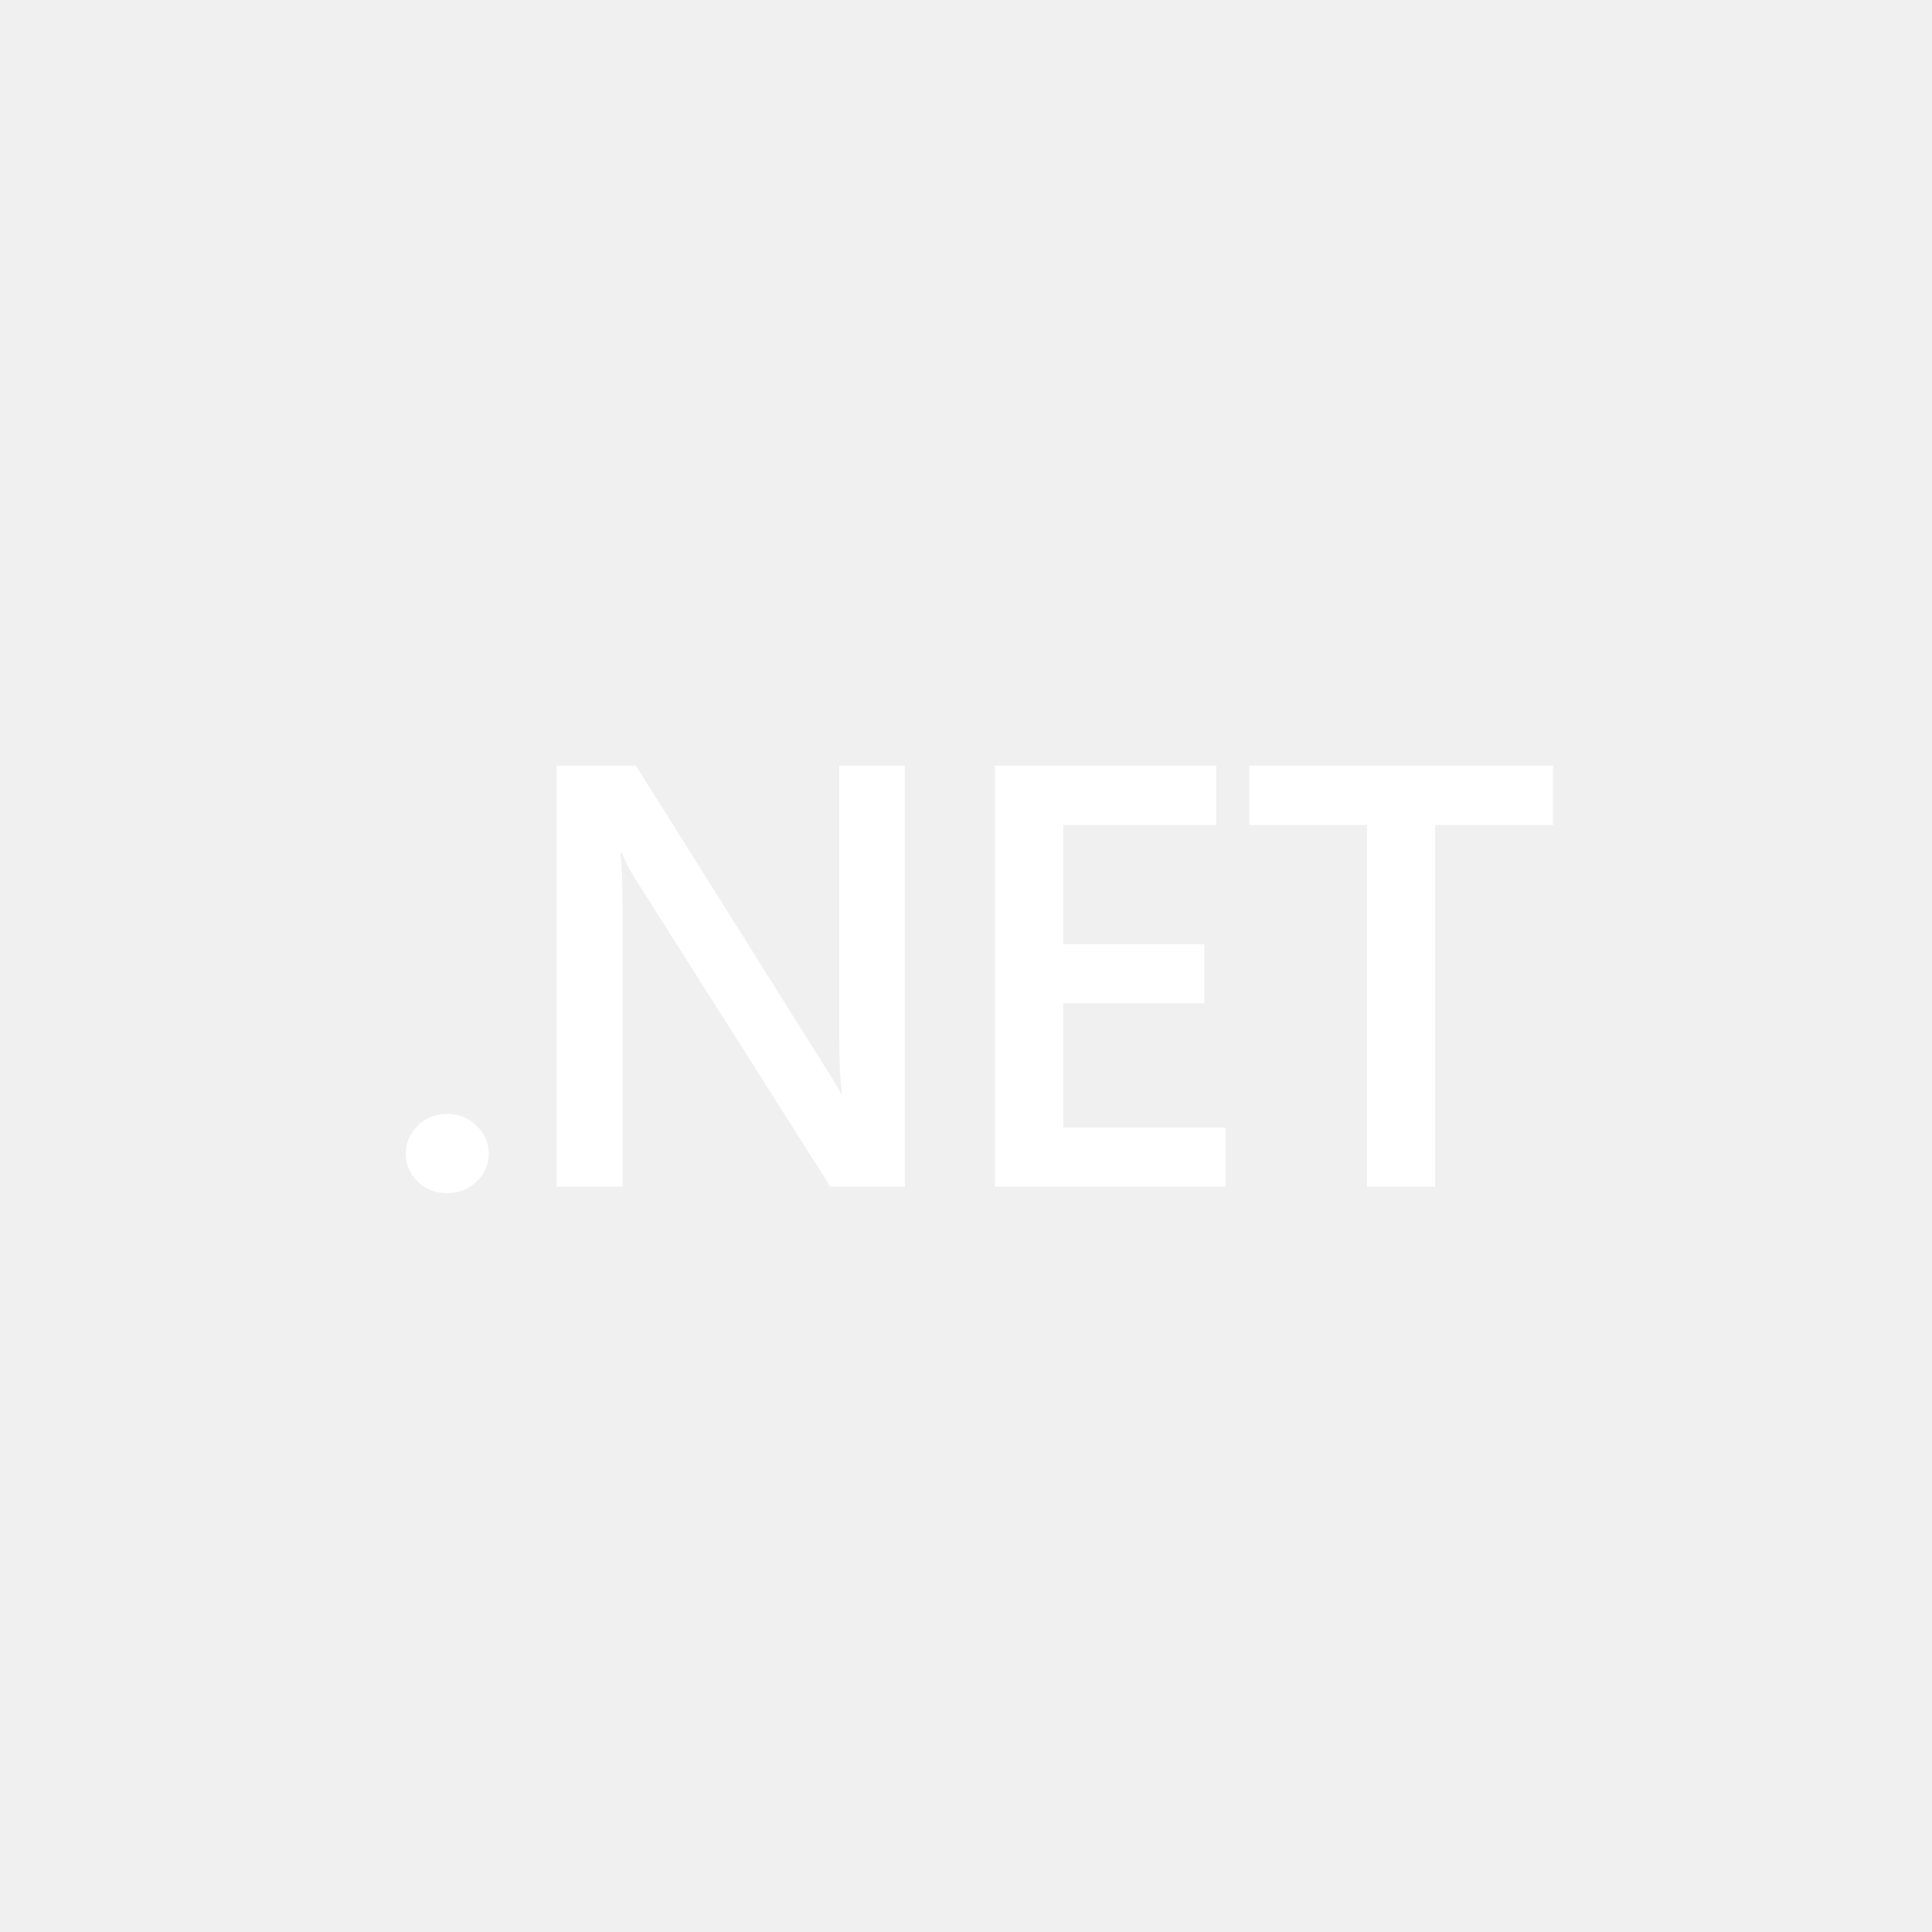
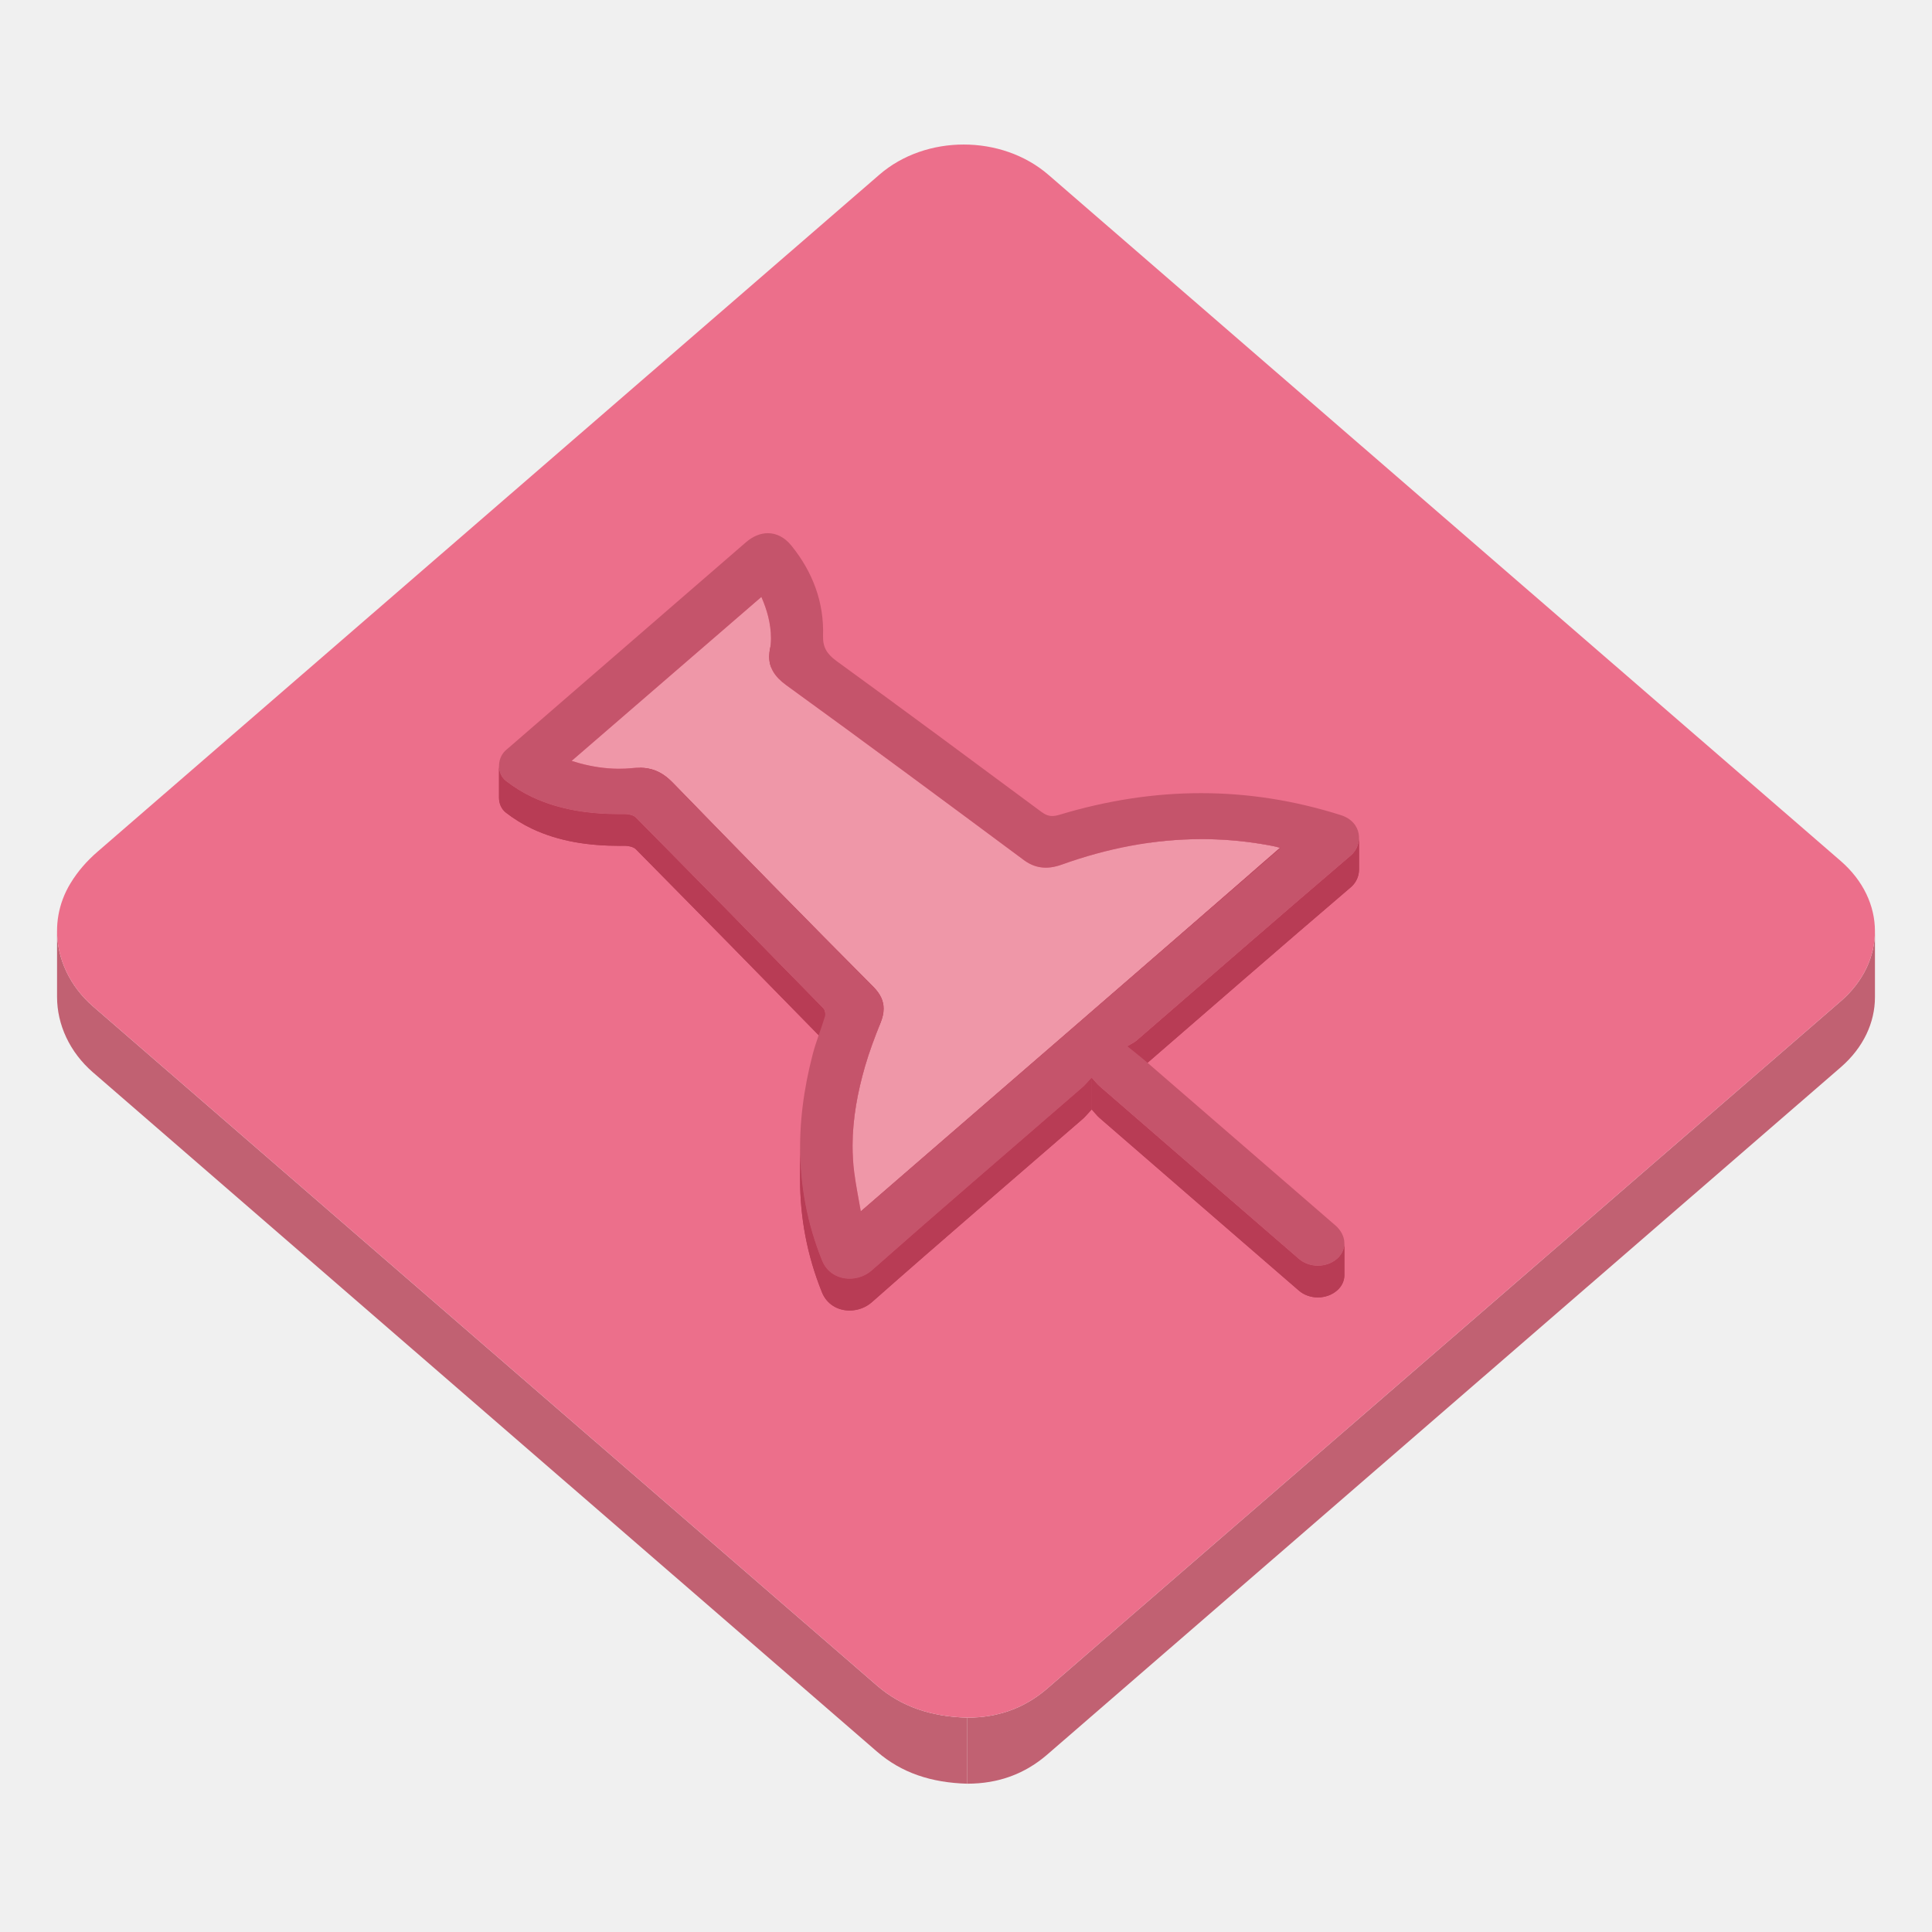
- <svg xmlns="http://www.w3.org/2000/svg" width="456" height="456" viewBox="0 0 456 456" version="1.1" xml:space="preserve" style="fill-rule:evenodd;clip-rule:evenodd;stroke-linejoin:round;stroke-miterlimit:2;">
-   <path d="m 105.5,281.609 c -2.703,0 -5.001,-0.9 -6.893,-2.702 -1.892,-1.848 -2.838,-4.042 -2.838,-6.582 0,-2.587 0.946,-4.804 2.838,-6.652 1.892,-1.848 4.19,-2.772 6.893,-2.772 2.748,0 5.068,0.924 6.96,2.772 1.937,1.848 2.906,4.064 2.906,6.652 0,2.54 -0.968,4.734 -2.906,6.582 -1.892,1.802 -4.212,2.702 -6.96,2.702 z" style="fill:#ffffff;fill-rule:nonzero;stroke-width:0.838" />
-   <path d="M 213.561,280.084 H 195.99 L 149.7,207.054 c -1.171,-1.848 -2.14,-3.765 -2.906,-5.751 h -0.406 c 0.361,2.125 0.541,6.675 0.541,13.65 v 65.132 h -15.543 v -99.36 h 18.719 l 44.737,71.298 c 1.892,2.957 3.109,4.989 3.649,6.098 h 0.27 c -0.45,-2.632 -0.676,-7.09 -0.676,-13.373 v -64.023 h 15.476 z" style="fill:#ffffff;fill-rule:nonzero;stroke-width:0.838" />
-   <path d="m 289.251,280.084 h -54.401 v -99.36 h 52.238 v 13.997 h -36.154 v 28.131 h 33.316 v 13.927 h -33.316 v 29.378 h 38.316 z" style="fill:#ffffff;fill-rule:nonzero;stroke-width:0.838" />
-   <path d="M 366.565,194.721 H 338.722 v 85.363 h -16.084 v -85.363 h -27.775 v -13.997 h 71.701 z" style="fill:#ffffff;fill-rule:nonzero;stroke-width:0.838" />
+ <svg xmlns="http://www.w3.org/2000/svg" width="800px" height="800px" viewBox="0 0 1024 1024" class="icon" version="1.1">
+   <path d="M993.763 493.538v35c0 13.331-6.04 26.664-18.135 37.137-140.149 121.422-280.35 242.795-420.49 364.219-11.813 10.237-25.813 15.501-42.454 15.501v-35c16.644 0 30.641-5.264 42.454-15.501C695.28 773.47 835.474 652.092 975.628 530.677c12.095-10.475 18.135-23.803 18.135-37.139z" fill="#C16172" />
+   <path d="M30.239 528.367v-3.5-1.75-3.5-3.5-1.75-3.5-3.5-1.75-3.5-3.5-1.75-3.5c0 14.707 6.701 29.313 19.037 40.019 138.449 120.064 277.049 239.996 415.562 360.02 13.002 11.26 28.74 16.466 47.853 16.994v35c-19.108-0.528-34.851-5.734-47.853-16.994C326.325 808.382 187.725 688.45 49.276 568.386c-12.337-10.705-19.037-25.312-19.037-40.019z" fill="#C16172" />
+   <path d="M510.786 76.601c16.263 0 32.546 5.362 44.946 16.097 139.949 121.188 279.9 242.376 419.818 363.586 24.241 20.995 24.295 53.413 0.079 74.396C835.48 652.101 695.28 773.478 555.141 894.898c-11.814 10.238-25.813 15.502-42.451 15.502-19.109-0.528-34.853-5.734-47.854-16.994C326.324 773.382 187.724 653.45 49.275 533.386c-19.581-16.987-24.96-43.81-11.895-65.251 3.919-6.438 8.669-11.829 14.465-16.849C189.954 331.734 328.024 212.152 466.107 92.567c12.296-10.639 28.478-15.966 44.679-15.966z" fill="#EC6F8B" />
+   <path d="M408.635 338.401v16.8c0 1.077-0.04 2.16-0.123 3.251-0.051 0.639-0.223 1.276-0.353 1.912-0.306 1.497-0.466 2.925-0.474 4.292v-16.8c0.008-1.367 0.168-2.795 0.474-4.292 0.13-0.638 0.302-1.275 0.353-1.912a42.35 42.35 0 0 0 0.123-3.251z" fill="#B83C55" />
+   <path d="M408.635 338.401v16.8c0 0.851-0.024 1.706-0.077 2.565v-16.8c0.052-0.86 0.077-1.715 0.077-2.565" fill="#B83C55" />
+   <path d="M408.559 340.965v16.8c-0.014 0.228-0.029 0.458-0.046 0.686-0.051 0.639-0.223 1.276-0.353 1.912a23.469 23.469 0 0 0-0.44 3.266v-16.8a23.6 23.6 0 0 1 0.44-3.266c0.13-0.638 0.302-1.275 0.353-1.912 0.017-0.228 0.032-0.457 0.046-0.686M407.719 346.832v16.8c-0.021 0.346-0.031 0.688-0.033 1.026v-16.8c0.002-0.339 0.013-0.681 0.033-1.026" fill="#B83C55" />
+   <path d="M678.352 466.188c-0.014-0.005-0.025-0.009-0.039-0.012v-1.966-2.082-2.16-2.196-2.198-2.157-2.08-1.958c0.015 0.003 0.026 0.007 0.039 0.011v16.798z" fill="#B83C55" />
+   <path d="M678.656 449.489v16.8a31.256 31.256 0 0 0-4.092-1.101c-0.476-0.094-0.952-0.183-1.428-0.272-0.485-0.091-0.972-0.179-1.458-0.267a185.93 185.93 0 0 0-1.858-0.325c-0.738-0.123-1.215-0.203-1.697-0.28a196.386 196.386 0 0 0-31.045-2.507c-9.379 0.018-18.6 0.674-27.696 1.918v-16.8a207.015 207.015 0 0 1 27.696-1.918 196.15 196.15 0 0 1 34.6 3.112c0.486 0.087 0.973 0.176 1.458 0.268 0.476 0.087 0.952 0.179 1.428 0.271 1.299 0.253 2.589 0.595 4.092 1.101" fill="#B83C55" />
+   <path d="M678.434 449.322v16.8c-73.714 64.172-147.65 128.185-222.192 192.712v-16.8c74.54-64.527 148.478-128.541 222.192-192.712z" fill="#B83C55" />
+   <path d="M678.434 449.322v16.8c-73.714 64.172-147.65 128.185-222.192 192.712v-16.8c74.54-64.527 148.478-128.541 222.192-192.712" fill="#B83C55" />
+   <path d="M720.318 444.037v16.8c0 3.52-1.53 7.012-4.348 9.415v-16.8a12.412 12.412 0 0 0 4.348-9.415z" fill="#B83C55" />
+   <path d="M720.318 444.037v16.8c0 0.256-0.011 0.511-0.024 0.766v-16.8c0.015-0.255 0.024-0.511 0.024-0.766M720.294 444.802v16.8a12.426 12.426 0 0 1-2.891 7.207v-16.8a12.419 12.419 0 0 0 2.891-7.207M717.403 452.008v16.8c-0.432 0.515-0.907 0.997-1.433 1.442v-16.8a11.895 11.895 0 0 0 1.433-1.442" fill="#B83C55" />
+   <path d="M468.354 534.666v16.8c0.029-4.019-1.596-7.775-5.45-11.647-35.662-35.854-71.044-71.914-106.225-108.124a36.889 36.889 0 0 0-2.159-2.061c-4.37-3.826-9.086-5.88-15.211-5.953v-16.8c6.125 0.072 10.841 2.129 15.211 5.953a36.59 36.59 0 0 1 2.159 2.061c35.18 36.21 70.562 72.272 106.225 108.124 3.854 3.872 5.479 7.628 5.45 11.647z" fill="#B83C55" />
+   <path d="M468.354 534.666v16.8c0.029-4.019-1.596-7.775-5.45-11.647-35.662-35.854-71.044-71.914-106.225-108.124a36.889 36.889 0 0 0-2.159-2.061c-4.37-3.826-9.086-5.88-15.211-5.953v-16.8c6.125 0.072 10.841 2.129 15.211 5.953a36.59 36.59 0 0 1 2.159 2.061c35.18 36.21 70.562 72.272 106.225 108.124 3.854 3.872 5.479 7.628 5.45 11.647" fill="#B83C55" />
+   <path d="M437.399 537.494v16.801c0-1.147-0.376-2.429-1.087-3.154-32.982-33.747-66.064-67.437-99.277-101.019-1.158-1.174-3.731-1.833-5.663-1.833-0.998 0.012-1.882 0.019-2.763 0.019-16.335 0-32.126-2.215-46.69-9.097-4.921-2.333-9.597-5.256-13.771-8.493-2.479-1.928-3.666-4.917-3.666-7.945v-16.8c0 3.032 1.187 6.019 3.666 7.946 4.173 3.237 8.85 6.16 13.771 8.493 14.564 6.882 30.355 9.097 46.69 9.097 0.881 0 1.765-0.007 2.763-0.019 1.933 0 4.506 0.659 5.663 1.833a23607.117 23607.117 0 0 1 99.274 101.019c0.714 0.723 1.09 2.004 1.09 3.152z" fill="#B83C55" />
+   <path d="M437.399 537.494v16.801c0-1.147-0.376-2.429-1.087-3.154-32.982-33.747-66.064-67.437-99.277-101.019-1.158-1.174-3.731-1.833-5.663-1.833-0.998 0.012-1.882 0.019-2.763 0.019-16.335 0-32.126-2.215-46.69-9.097-4.921-2.333-9.597-5.256-13.771-8.493-2.479-1.928-3.666-4.917-3.666-7.945v-16.8c0 3.032 1.187 6.019 3.666 7.946 4.173 3.237 8.85 6.16 13.771 8.493 14.564 6.882 30.355 9.097 46.69 9.097 0.881 0 1.765-0.007 2.763-0.019 1.933 0 4.506 0.659 5.663 1.833a23607.117 23607.117 0 0 1 99.274 101.019c0.714 0.723 1.09 2.004 1.09 3.152" fill="#B83C55" />
+   <path d="M468.354 551.466c-0.017 2.41-0.629 4.914-1.712 7.591v-1.964-2.082-2.161-2.196-2.198-2.157-2.078-1.96c1.082-2.677 1.693-5.18 1.712-7.59 0 5.036 0.018 11.756 0 16.795z" fill="#B83C55" />
+   <path d="M468.354 534.666v16.8c0 0.264-0.011 0.527-0.026 0.793v-16.8c0.015-0.266 0.026-0.53 0.026-0.793M468.327 535.46v16.8c-0.13 2.166-0.722 4.412-1.686 6.797-3.044 7.553-5.917 15.182-8.165 22.934-3.328 11.512-5.681 23.125-6.385 34.86V600.05c0.704-11.736 3.055-23.35 6.385-34.859 2.248-7.752 5.12-15.382 8.165-22.934 0.964-2.385 1.556-4.631 1.686-6.797" fill="#B83C55" />
+   <path d="M715.971 453.451v16.8C677.9 502.742 640.25 535.619 602.43 568.32c-1.251 1.08-2.913 1.813-4.898 3.018v-16.8c1.985-1.203 3.647-1.938 4.898-3.019 37.82-32.701 75.468-65.576 113.541-98.068z" fill="#B83C55" />
+   <path d="M715.971 453.451v16.8C677.9 502.742 640.25 535.619 602.43 568.32c-0.367 0.315-0.769 0.604-1.201 0.881v-16.8c0.436-0.278 0.836-0.565 1.201-0.882 37.82-32.701 75.468-65.576 113.541-98.068" fill="#B83C55" />
+   <path d="M601.229 552.401v16.8c-1.051 0.67-2.295 1.286-3.697 2.137v-16.8c1.404-0.85 2.646-1.466 3.697-2.137" fill="#B83C55" />
+   <path d="M403.542 316.38c2.979 6.753 5.075 14.133 5.093 21.914a43.101 43.101 0 0 1-0.123 3.358c-0.051 0.639-0.223 1.275-0.353 1.912-0.306 1.497-0.466 2.925-0.475 4.292-0.042 5.928 2.756 10.737 9.013 15.271 42.256 30.605 84.097 61.631 125.92 92.689 0.825 0.596 1.256 0.882 1.688 1.149 3.141 1.947 6.301 2.852 9.568 2.915 1.157 0.002 1.945-0.044 2.743-0.137 2.035-0.235 4.123-0.763 6.276-1.537 24.035-8.599 48.519-13.42 73.561-13.473 10.878 0.011 21.224 0.824 31.669 2.508 0.481 0.078 0.961 0.156 1.44 0.238 0.873 0.146 1.495 0.258 2.117 0.367a224.404 224.404 0 0 1 2.883 0.539c1.3 0.253 2.59 0.594 3.869 0.935-73.714 64.171-147.65 128.184-222.192 192.711-1.169-6.836-2.61-13.782-3.498-20.777a110.835 110.835 0 0 1-0.869-14.188c0.027-14.13 2.612-28.079 6.604-41.881 2.248-7.751 5.121-15.38 8.165-22.932 1.082-2.677 1.693-5.181 1.713-7.591 0.028-4.02-1.597-7.776-5.451-11.648-35.662-35.853-71.044-71.914-106.225-108.124a36.564 36.564 0 0 0-2.16-2.06c-4.369-3.826-9.086-5.88-15.211-5.953-1.6 0.007-2.688 0.07-3.824 0.193-2.759 0.275-4.971 0.381-7.17 0.387-7.711-0.062-14.521-1.135-21.039-2.901a93.06 93.06 0 0 1-4.297-1.275c33.453-28.911 66.989-57.885 100.565-86.901z" fill="#EF97A8" />
+   <path d="M712.55 659.017v16.802c0 2.953-1.252 5.825-3.775 8.072-2.812 2.503-6.536 3.769-10.271 3.769-3.63 0-7.265-1.196-10.08-3.62-17.458-15.06-34.854-30.16-52.273-45.244-17.842-15.451-35.691-30.901-53.506-46.381-1.258-1.1-2.226-2.435-4.01-4.408v-16.8c1.784 1.973 2.752 3.309 4.01 4.408 17.813 15.479 35.664 30.93 53.506 46.38 17.419 15.085 34.815 30.187 52.273 45.245 2.815 2.422 6.45 3.62 10.08 3.62 3.735 0 7.461-1.268 10.271-3.77 2.523-2.247 3.775-5.12 3.775-8.073z" fill="#B83C55" />
+   <path d="M712.55 659.017v16.802c0 0.216-0.007 0.432-0.019 0.644v-16.8c0.012-0.216 0.019-0.43 0.019-0.646M712.531 659.661v16.8c-0.141 2.202-0.979 4.337-2.531 6.173v-16.8c1.552-1.838 2.393-3.971 2.531-6.173" fill="#B83C55" />
+   <path d="M710.002 665.834v16.8c-0.369 0.438-0.779 0.854-1.229 1.255a14.46 14.46 0 0 1-1.786 1.354v-16.8a14.216 14.216 0 0 0 1.786-1.354c0.45-0.401 0.86-0.82 1.229-1.255M706.985 668.442v16.8a14.962 14.962 0 0 1-2.901 1.433v-16.8a14.992 14.992 0 0 0 2.901-1.433M704.084 669.875v16.8c-1.08 0.396-2.205 0.673-3.351 0.832v-16.801a16.077 16.077 0 0 0 3.351-0.831" fill="#B83C55" />
+   <path d="M700.734 670.706v16.801c-0.736 0.102-1.484 0.15-2.232 0.15-3.63 0-7.265-1.196-10.08-3.621-17.458-15.061-34.854-30.16-52.273-45.244-17.842-15.45-35.691-30.901-53.506-46.38-1.258-1.1-2.226-2.437-4.01-4.408v-16.8c1.784 1.973 2.752 3.309 4.01 4.407 17.813 15.479 35.664 30.931 53.506 46.381 17.419 15.084 34.815 30.187 52.273 45.244 2.815 2.423 6.45 3.62 10.08 3.62 0.748 0.002 1.494-0.048 2.232-0.15" fill="#B83C55" />
+   <path d="M715.971 453.451C677.9 485.942 640.25 518.819 602.43 551.52c-1.251 1.08-2.913 1.814-4.898 3.019 4.044 3.293 7.166 5.709 10.121 8.269a124716.21 124716.21 0 0 1 100.104 86.656c5.998 5.195 6.4 12.833 1.019 17.625-2.812 2.502-6.536 3.769-10.271 3.769-3.63 0-7.266-1.196-10.08-3.62-17.458-15.061-34.854-30.16-52.273-45.244-17.842-15.451-35.692-30.901-53.506-46.381-1.258-1.101-2.227-2.436-4.011-4.408-2.058 2.191-3.316 3.815-4.89 5.17-37.234 32.297-74.71 64.396-111.616 96.992-3.318 2.933-7.612 4.438-11.83 4.438-6.082 0-12.01-3.132-14.642-9.656-14.544-36.098-14.495-72.525-4.917-109.319 1.764-6.793 4.495-13.383 6.501-20.13 0.394-1.318 0.05-3.361-0.929-4.356a23726.86 23726.86 0 0 0-99.275-101.019c-1.158-1.174-3.731-1.833-5.663-1.833-0.998 0.013-1.883 0.02-2.763 0.02-16.335 0-32.126-2.215-46.691-9.098-4.92-2.332-9.596-5.255-13.771-8.493-4.848-3.772-4.758-11.602-0.493-15.879 0.685-0.68 1.46-1.291 2.208-1.928 41.802-36.211 83.604-72.431 125.417-108.632 3.75-3.253 7.786-4.883 11.697-4.883 4.561 0 8.954 2.216 12.533 6.655 11.543 14.316 17.268 30.334 16.725 47.758-0.183 5.85 1.903 9.533 7.115 13.323 36.37 26.425 72.444 53.154 108.501 79.9 2.051 1.522 3.783 2.266 5.865 2.266 1.151 0 2.412-0.227 3.893-0.674 24.977-7.545 49.967-11.439 74.955-11.439 24.709 0 49.413 3.809 74.116 11.648 11.4 3.617 12.045 15.653 5.29 21.415zM456.239 642.035c74.543-64.527 148.478-128.54 222.417-192.546a31.56 31.56 0 0 0-4.092-1.1c-0.476-0.093-0.952-0.183-1.428-0.271-0.485-0.092-0.972-0.18-1.458-0.268a219.888 219.888 0 0 0-3.555-0.605 196.267 196.267 0 0 0-31.045-2.507c-25.671 0.051-50.146 4.873-74.182 13.472-2.156 0.772-4.244 1.3-6.281 1.536-0.797 0.093-1.584 0.141-2.368 0.141-3.642-0.066-6.8-0.972-9.941-2.917a26.594 26.594 0 0 1-1.294-0.86c-42.219-31.348-84.059-62.374-126.314-92.979-6.258-4.534-9.055-9.342-9.014-15.27 0.009-1.367 0.17-2.794 0.476-4.292 0.131-0.638 0.302-1.273 0.353-1.912 0.086-1.127 0.125-2.246 0.123-3.358-0.017-7.781-2.11-15.162-5.091-21.913-33.578 29.017-67.114 57.99-100.568 86.902a101.608 101.608 0 0 0 4.297 1.275c6.52 1.765 13.33 2.84 20.276 2.898 2.964-0.002 5.176-0.109 7.397-0.33 1.674-0.176 2.763-0.24 3.811-0.247 6.678 0.072 11.396 2.128 15.762 5.954a35.94 35.94 0 0 1 2.16 2.06c35.179 36.21 70.562 72.272 106.223 108.125 3.854 3.872 5.479 7.632 5.451 11.647-0.018 2.41-0.63 4.914-1.711 7.591-3.046 7.553-5.918 15.182-8.164 22.934-3.992 13.801-6.578 27.752-6.605 41.88-0.008 4.71 0.267 9.438 0.87 14.189 0.885 6.989 2.328 13.936 3.495 20.771" fill="#C5546B" />
+   <path d="M424.059 624.969v-16.8c0 20.096 3.584 40.088 11.599 59.977 2.63 6.525 8.559 9.658 14.641 9.658 4.218 0 8.512-1.506 11.831-4.438 36.904-32.596 74.382-64.695 111.617-96.992 1.57-1.354 2.831-2.979 4.889-5.169v16.8c-2.058 2.191-3.317 3.817-4.889 5.169-37.235 32.298-74.711 64.397-111.617 96.993-3.318 2.933-7.613 4.438-11.831 4.438-6.081 0-12.009-3.132-14.641-9.657-8.016-19.89-11.599-39.882-11.599-59.979z" fill="#B83C55" />
+   <path d="M578.633 571.204v16.8c-2.058 2.191-3.317 3.817-4.891 5.169-37.234 32.298-74.71 64.397-111.616 96.993-0.678 0.6-1.396 1.139-2.146 1.615v-16.8a17.41 17.41 0 0 0 2.146-1.616c36.904-32.596 74.381-64.695 111.616-96.992 1.572-1.352 2.833-2.977 4.891-5.169M459.98 674.983v16.8a17.823 17.823 0 0 1-3.451 1.71v-16.8a17.766 17.766 0 0 0 3.451-1.71M456.529 676.693v16.8a18.329 18.329 0 0 1-3.806 0.949v-16.801a18.17 18.17 0 0 0 3.806-0.948" fill="#B83C55" />
+   <path d="M452.724 677.641v16.801c-0.808 0.108-1.618 0.163-2.427 0.163-6.081 0-12.009-3.133-14.641-9.658-8.016-19.889-11.599-39.879-11.599-59.978v-16.8c0 20.096 3.584 40.088 11.599 59.977 2.63 6.525 8.559 9.658 14.641 9.658 0.807 0 1.619-0.054 2.427-0.163" fill="#B83C55" />
</svg>
